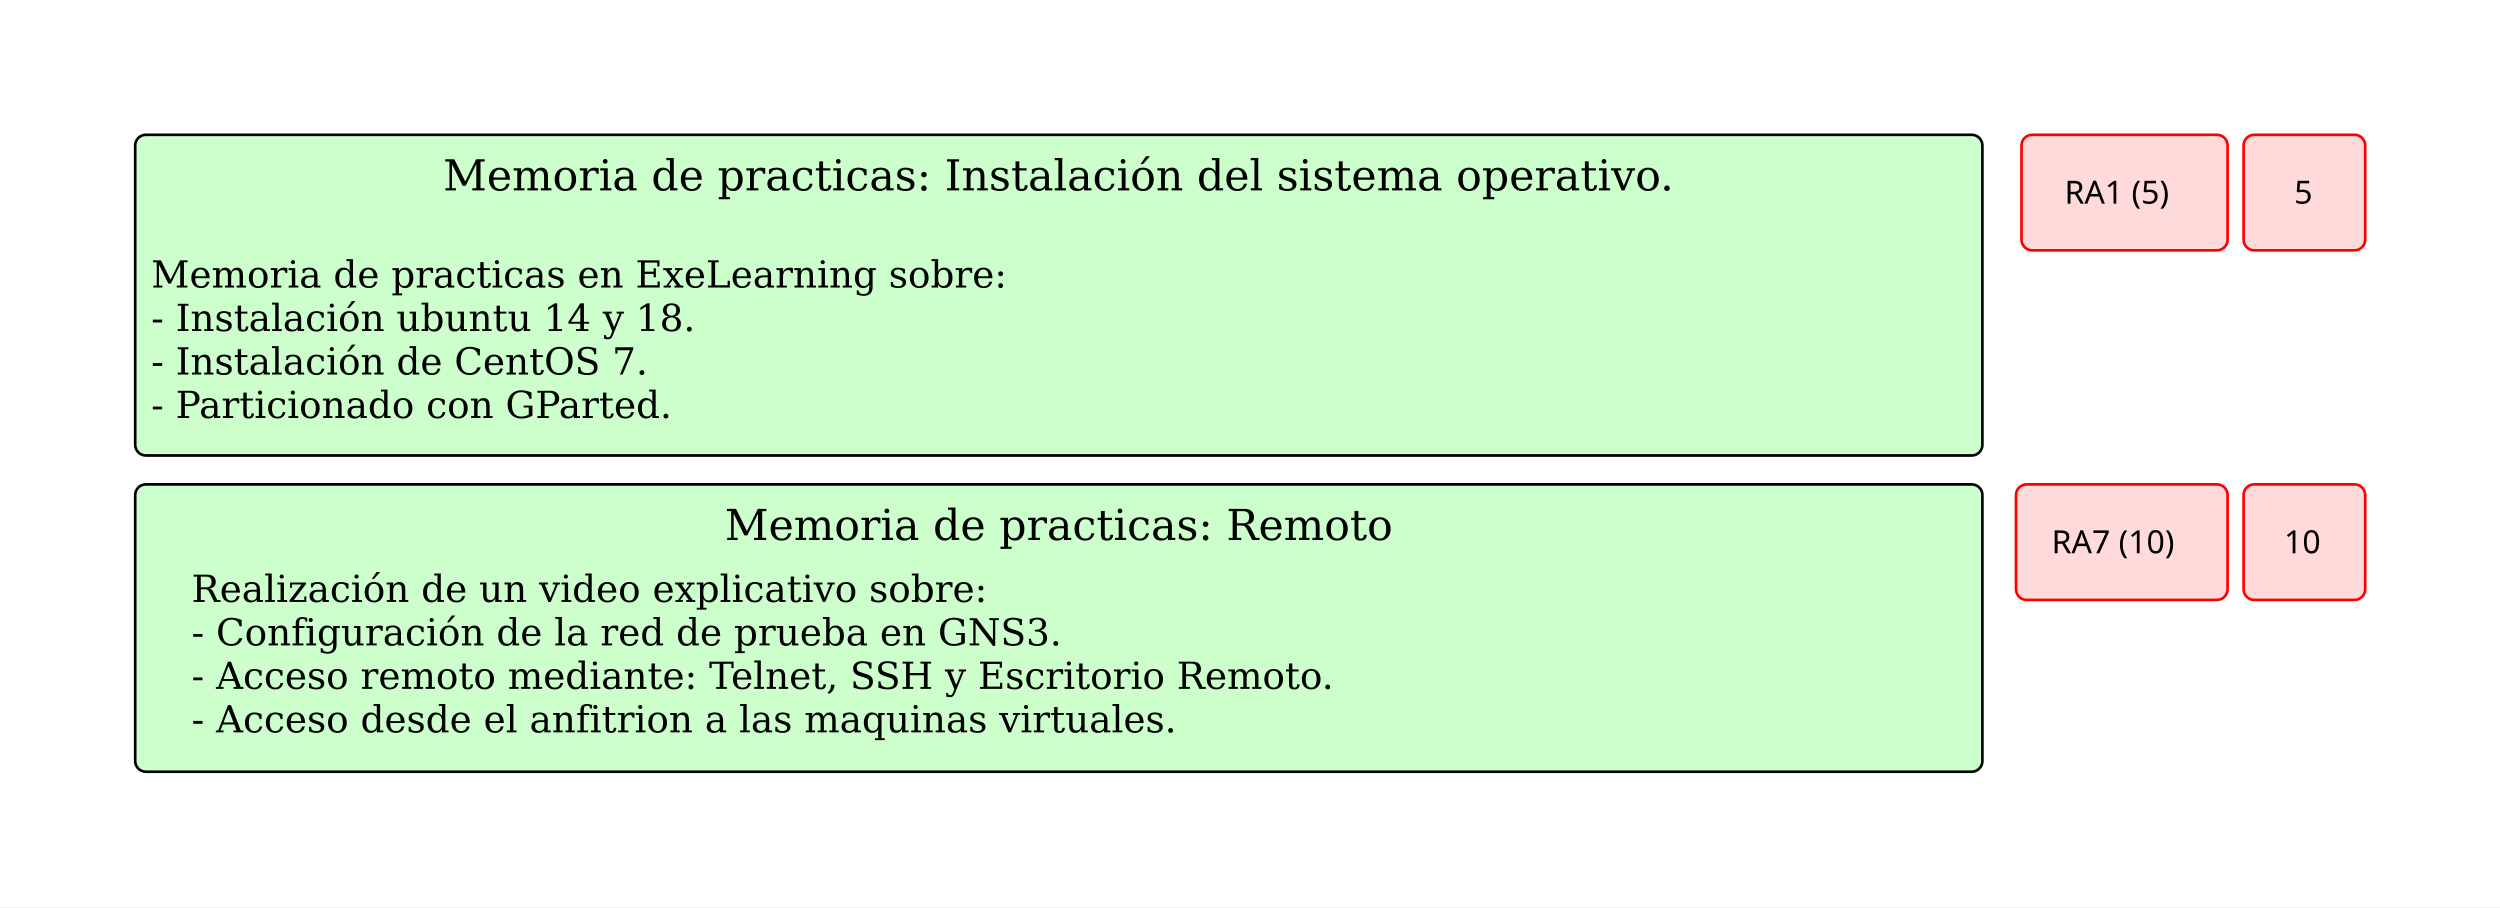
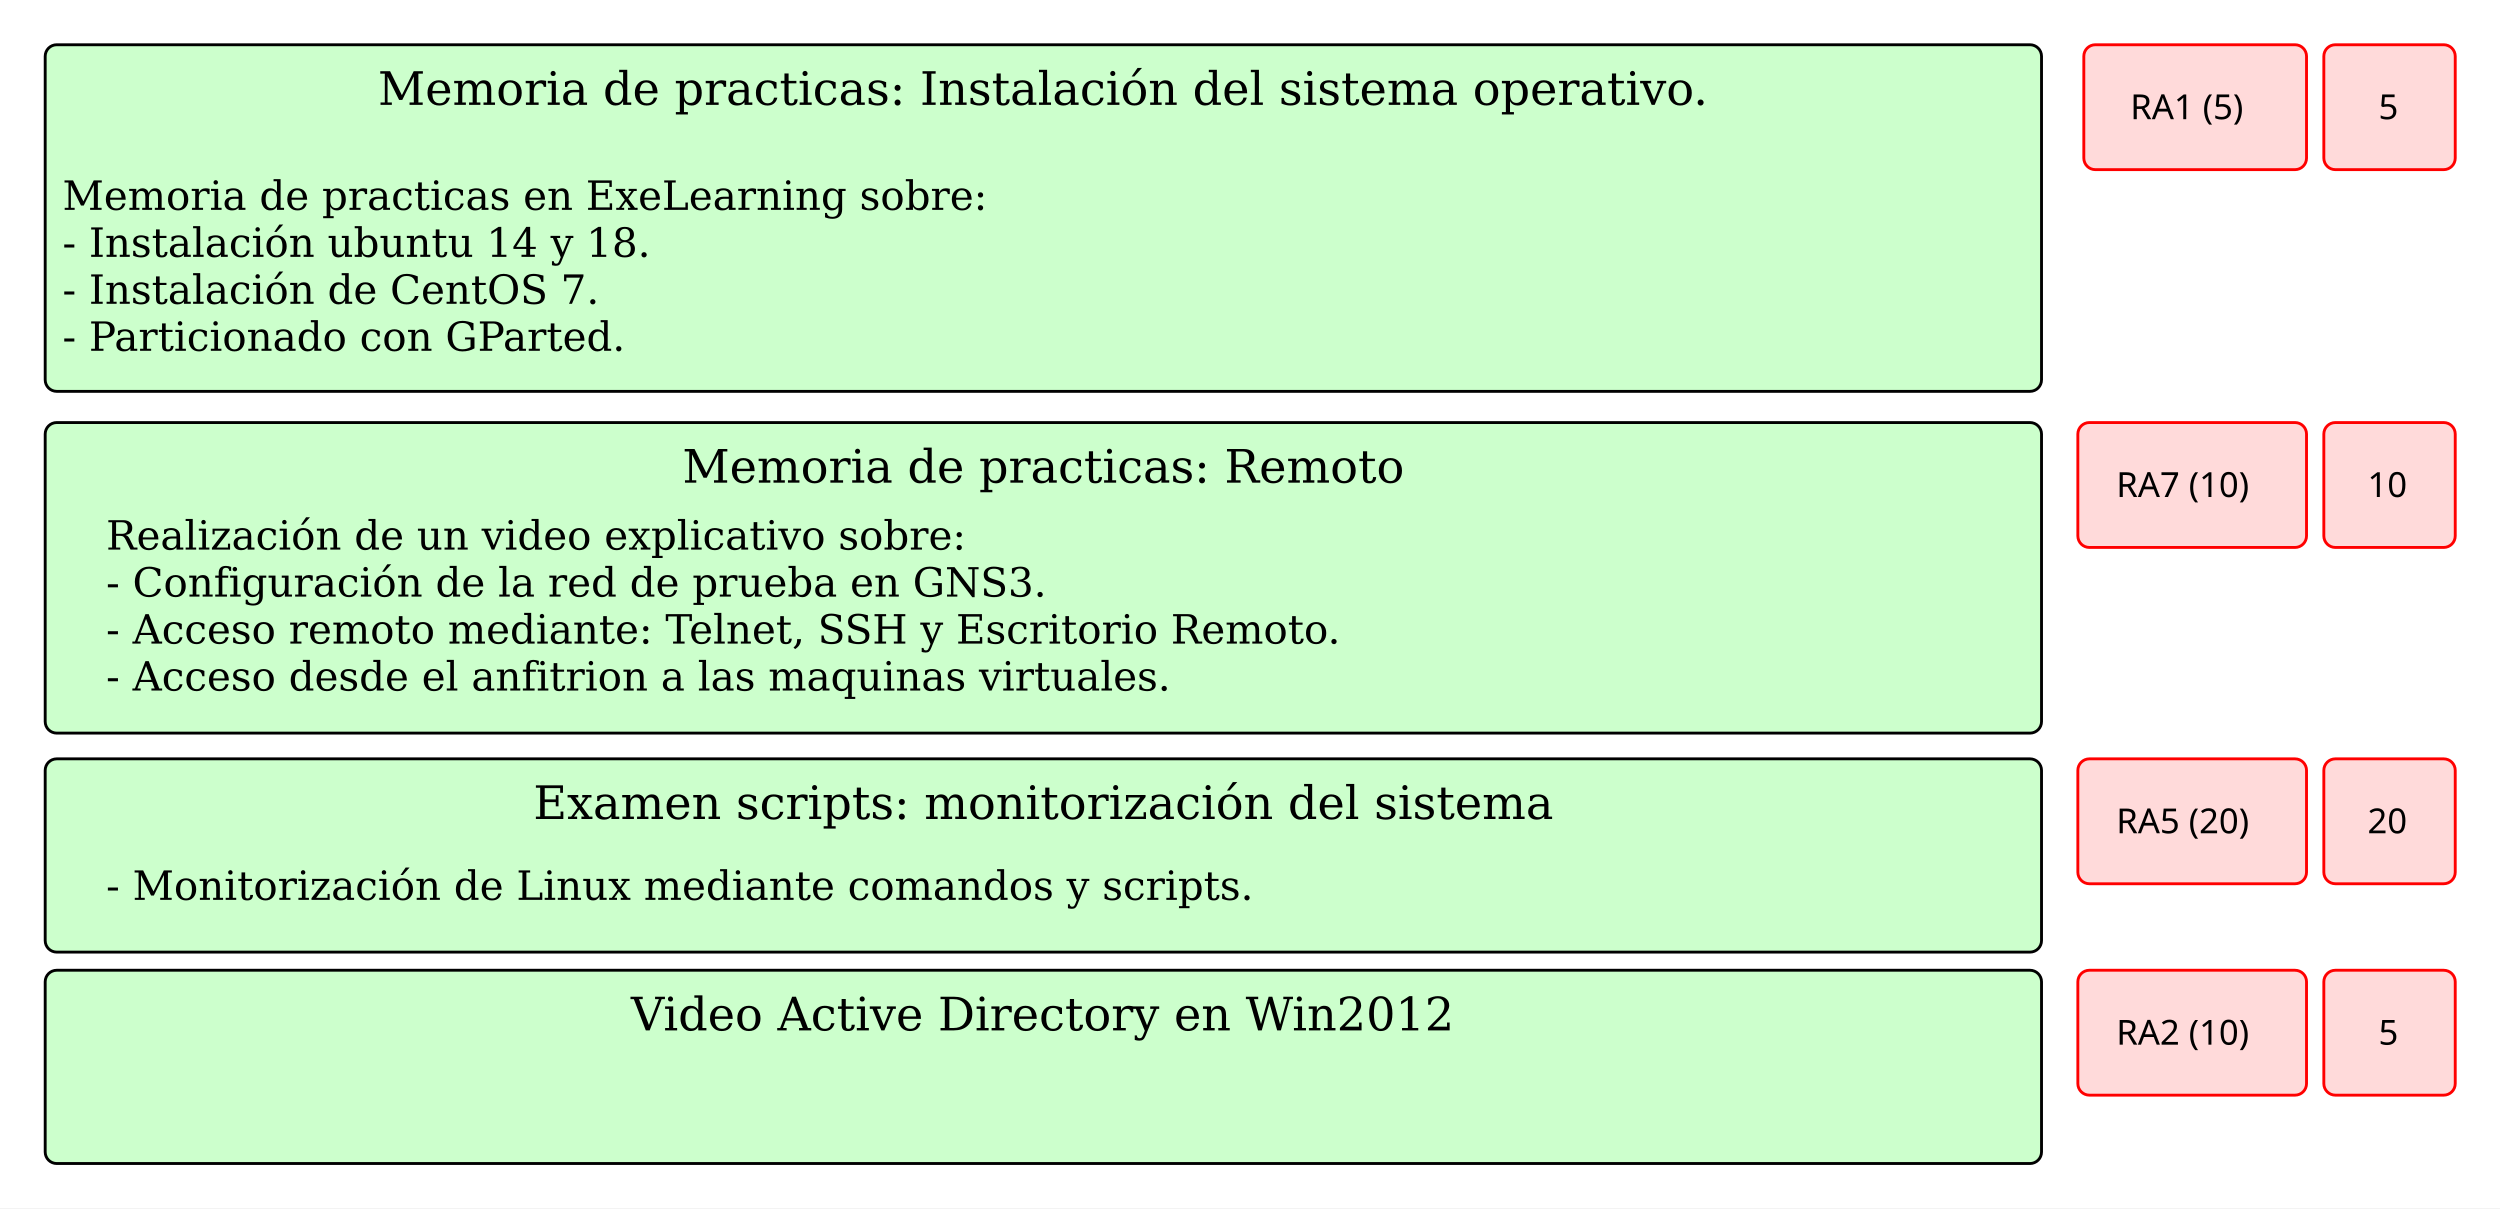
- <svg xmlns="http://www.w3.org/2000/svg" fill-opacity="1" color-rendering="auto" color-interpolation="auto" text-rendering="auto" stroke="black" stroke-linecap="square" width="937" stroke-miterlimit="10" shape-rendering="auto" stroke-opacity="1" fill="black" stroke-dasharray="none" font-weight="normal" stroke-width="1" height="340" font-family="'Dialog'" font-style="normal" stroke-linejoin="miter" font-size="12px" stroke-dashoffset="0" image-rendering="auto">
+ <svg xmlns="http://www.w3.org/2000/svg" fill-opacity="1" color-rendering="auto" color-interpolation="auto" text-rendering="auto" stroke="black" stroke-linecap="square" width="867" stroke-miterlimit="10" shape-rendering="auto" stroke-opacity="1" fill="black" stroke-dasharray="none" font-weight="normal" stroke-width="1" height="419" font-family="'Dialog'" font-style="normal" stroke-linejoin="miter" font-size="12px" stroke-dashoffset="0" image-rendering="auto">
  <defs id="genericDefs" />
  <g>
    <defs id="defs1">
      <clipPath clipPathUnits="userSpaceOnUse" id="clipPath1">
-         <path d="M0 0 L937 0 L937 340 L0 340 L0 0 Z" />
+         <path d="M0 0 L867 0 L867 419 L0 419 L0 0 Z" />
      </clipPath>
      <clipPath clipPathUnits="userSpaceOnUse" id="clipPath2">
-         <path d="M207 105 L1144 105 L1144 445 L207 445 L207 105 Z" />
+         <path d="M242 140 L1109 140 L1109 559 L242 559 L242 140 Z" />
      </clipPath>
    </defs>
-     <g fill="white" text-rendering="geometricPrecision" shape-rendering="geometricPrecision" transform="translate(-207,-105)" stroke="white">
-       <rect x="207" width="937" height="340" y="105" clip-path="url(#clipPath2)" stroke="none" />
+     <g fill="white" text-rendering="geometricPrecision" shape-rendering="geometricPrecision" transform="translate(-242,-140)" stroke="white">
+       <rect x="242" width="867" height="419" y="140" clip-path="url(#clipPath2)" stroke="none" />
    </g>
-     <g transform="matrix(1,0,0,1,-207,-105)" fill-opacity="0.145" fill="rgb(255,0,0)" text-rendering="geometricPrecision" shape-rendering="geometricPrecision" stroke="rgb(255,0,0)" stroke-opacity="0.145">
+     <g transform="matrix(1,0,0,1,-242,-140)" fill-opacity="0.145" fill="rgb(255,0,0)" text-rendering="geometricPrecision" shape-rendering="geometricPrecision" stroke="rgb(255,0,0)" stroke-opacity="0.145">
      <rect x="964.666" y="155.518" clip-path="url(#clipPath2)" width="77.237" rx="4" ry="4" height="43.315" stroke="none" />
    </g>
-     <g stroke-linecap="butt" transform="matrix(1,0,0,1,-207,-105)" fill="red" text-rendering="geometricPrecision" shape-rendering="geometricPrecision" stroke="red" stroke-miterlimit="1.45">
+     <g stroke-linecap="butt" transform="matrix(1,0,0,1,-242,-140)" fill="red" text-rendering="geometricPrecision" shape-rendering="geometricPrecision" stroke="red" stroke-miterlimit="1.45">
      <rect x="964.666" y="155.518" clip-path="url(#clipPath2)" fill="none" width="77.237" rx="4" ry="4" height="43.315" />
      <text x="980.787" y="181.329" clip-path="url(#clipPath2)" fill="black" font-family="sans-serif" stroke="none" xml:space="preserve">RA1 (5)</text>
    </g>
-     <g transform="matrix(1,0,0,1,-207,-105)" fill-opacity="0.145" fill="rgb(255,0,0)" text-rendering="geometricPrecision" shape-rendering="geometricPrecision" stroke="rgb(255,0,0)" stroke-opacity="0.145">
+     <g transform="matrix(1,0,0,1,-242,-140)" fill-opacity="0.145" fill="rgb(255,0,0)" text-rendering="geometricPrecision" shape-rendering="geometricPrecision" stroke="rgb(255,0,0)" stroke-opacity="0.145">
      <rect x="1047.903" y="155.518" clip-path="url(#clipPath2)" width="45.572" rx="4" ry="4" height="43.315" stroke="none" />
    </g>
-     <g stroke-linecap="butt" transform="matrix(1,0,0,1,-207,-105)" fill="red" text-rendering="geometricPrecision" shape-rendering="geometricPrecision" stroke="red" stroke-miterlimit="1.45">
+     <g stroke-linecap="butt" transform="matrix(1,0,0,1,-242,-140)" fill="red" text-rendering="geometricPrecision" shape-rendering="geometricPrecision" stroke="red" stroke-miterlimit="1.45">
      <rect x="1047.903" y="155.518" clip-path="url(#clipPath2)" fill="none" width="45.572" rx="4" ry="4" height="43.315" />
      <text x="1066.871" y="181.329" clip-path="url(#clipPath2)" fill="black" font-family="sans-serif" stroke="none" xml:space="preserve">5</text>
    </g>
-     <g fill="rgb(204,255,204)" text-rendering="geometricPrecision" shape-rendering="geometricPrecision" transform="matrix(1,0,0,1,-207,-105)" stroke="rgb(204,255,204)">
+     <g fill="rgb(204,255,204)" text-rendering="geometricPrecision" shape-rendering="geometricPrecision" transform="matrix(1,0,0,1,-242,-140)" stroke="rgb(204,255,204)">
      <rect x="257.672" y="286.541" clip-path="url(#clipPath2)" width="692.328" rx="4" ry="4" height="107.704" stroke="none" />
    </g>
-     <g font-size="16px" stroke-linecap="butt" transform="matrix(1,0,0,1,-207,-105)" text-rendering="geometricPrecision" font-family="'DejaVu Serif'" shape-rendering="geometricPrecision" stroke-miterlimit="1.45">
+     <g font-size="16px" stroke-linecap="butt" transform="matrix(1,0,0,1,-242,-140)" text-rendering="geometricPrecision" font-family="'DejaVu Serif'" shape-rendering="geometricPrecision" stroke-miterlimit="1.45">
      <text x="478.66" xml:space="preserve" y="307.392" clip-path="url(#clipPath2)" stroke="none">Memoria de practicas: Remoto</text>
      <rect x="257.672" y="286.541" clip-path="url(#clipPath2)" fill="none" width="692.328" rx="4" ry="4" height="107.704" />
      <text x="278.8" xml:space="preserve" font-size="14px" y="330.597" clip-path="url(#clipPath2)" stroke="none">Realización de un video explicativo sobre:</text>
      <text x="278.8" xml:space="preserve" font-size="14px" y="346.894" clip-path="url(#clipPath2)" stroke="none">- Configuración de la red de prueba en GNS3.</text>
      <text x="278.8" xml:space="preserve" font-size="14px" y="363.191" clip-path="url(#clipPath2)" stroke="none">- Acceso remoto mediante: Telnet, SSH y Escritorio Remoto.</text>
      <text x="278.8" xml:space="preserve" font-size="14px" y="379.488" clip-path="url(#clipPath2)" stroke="none">- Acceso desde el anfitrion a las maquinas virtuales.</text>
    </g>
-     <g transform="matrix(1,0,0,1,-207,-105)" fill-opacity="0.145" fill="rgb(255,0,0)" text-rendering="geometricPrecision" shape-rendering="geometricPrecision" stroke="rgb(255,0,0)" stroke-opacity="0.145">
+     <g transform="matrix(1,0,0,1,-242,-140)" fill-opacity="0.145" fill="rgb(255,0,0)" text-rendering="geometricPrecision" shape-rendering="geometricPrecision" stroke="rgb(255,0,0)" stroke-opacity="0.145">
      <rect x="962.597" y="286.541" clip-path="url(#clipPath2)" width="79.306" rx="4" ry="4" height="43.315" stroke="none" />
    </g>
-     <g stroke-linecap="butt" transform="matrix(1,0,0,1,-207,-105)" fill="red" text-rendering="geometricPrecision" shape-rendering="geometricPrecision" stroke="red" stroke-miterlimit="1.45">
+     <g stroke-linecap="butt" transform="matrix(1,0,0,1,-242,-140)" fill="red" text-rendering="geometricPrecision" shape-rendering="geometricPrecision" stroke="red" stroke-miterlimit="1.45">
      <rect x="962.597" y="286.541" clip-path="url(#clipPath2)" fill="none" width="79.306" rx="4" ry="4" height="43.315" />
      <text x="975.936" y="312.353" clip-path="url(#clipPath2)" fill="black" font-family="sans-serif" stroke="none" xml:space="preserve">RA7 (10)</text>
    </g>
-     <g transform="matrix(1,0,0,1,-207,-105)" fill-opacity="0.145" fill="rgb(255,0,0)" text-rendering="geometricPrecision" shape-rendering="geometricPrecision" stroke="rgb(255,0,0)" stroke-opacity="0.145">
+     <g transform="matrix(1,0,0,1,-242,-140)" fill-opacity="0.145" fill="rgb(255,0,0)" text-rendering="geometricPrecision" shape-rendering="geometricPrecision" stroke="rgb(255,0,0)" stroke-opacity="0.145">
      <rect x="1047.903" y="286.541" clip-path="url(#clipPath2)" width="45.572" rx="4" ry="4" height="43.315" stroke="none" />
    </g>
-     <g stroke-linecap="butt" transform="matrix(1,0,0,1,-207,-105)" fill="red" text-rendering="geometricPrecision" shape-rendering="geometricPrecision" stroke="red" stroke-miterlimit="1.45">
+     <g stroke-linecap="butt" transform="matrix(1,0,0,1,-242,-140)" fill="red" text-rendering="geometricPrecision" shape-rendering="geometricPrecision" stroke="red" stroke-miterlimit="1.45">
      <rect x="1047.903" y="286.541" clip-path="url(#clipPath2)" fill="none" width="45.572" rx="4" ry="4" height="43.315" />
      <text x="1063.054" y="312.353" clip-path="url(#clipPath2)" fill="black" font-family="sans-serif" stroke="none" xml:space="preserve">10</text>
    </g>
-     <g fill="rgb(204,255,204)" text-rendering="geometricPrecision" shape-rendering="geometricPrecision" transform="matrix(1,0,0,1,-207,-105)" stroke="rgb(204,255,204)">
+     <g fill="rgb(204,255,204)" text-rendering="geometricPrecision" shape-rendering="geometricPrecision" transform="matrix(1,0,0,1,-242,-140)" stroke="rgb(204,255,204)">
      <rect x="257.672" y="155.518" clip-path="url(#clipPath2)" width="692.328" rx="4" ry="4" height="120.204" stroke="none" />
    </g>
-     <g font-size="16px" stroke-linecap="butt" transform="matrix(1,0,0,1,-207,-105)" text-rendering="geometricPrecision" font-family="'DejaVu Serif'" shape-rendering="geometricPrecision" stroke-miterlimit="1.45">
+     <g font-size="16px" stroke-linecap="butt" transform="matrix(1,0,0,1,-242,-140)" text-rendering="geometricPrecision" font-family="'DejaVu Serif'" shape-rendering="geometricPrecision" stroke-miterlimit="1.45">
      <text x="373.078" xml:space="preserve" y="176.369" clip-path="url(#clipPath2)" stroke="none">Memoria de practicas: Instalación del sistema operativo.</text>
      <rect x="257.672" y="155.518" clip-path="url(#clipPath2)" fill="none" width="692.328" rx="4" ry="4" height="120.204" />
      <text x="263.672" xml:space="preserve" font-size="14px" y="212.771" clip-path="url(#clipPath2)" stroke="none">Memoria de practicas en ExeLearning sobre:</text>
      <text x="263.672" xml:space="preserve" font-size="14px" y="229.068" clip-path="url(#clipPath2)" stroke="none">- Instalación ubuntu 14 y 18.</text>
      <text x="263.672" xml:space="preserve" font-size="14px" y="245.365" clip-path="url(#clipPath2)" stroke="none">- Instalación de CentOS 7.</text>
      <text x="263.672" xml:space="preserve" font-size="14px" y="261.662" clip-path="url(#clipPath2)" stroke="none">- Particionado con GParted.</text>
    </g>
+     <g fill="rgb(204,255,204)" text-rendering="geometricPrecision" shape-rendering="geometricPrecision" transform="matrix(1,0,0,1,-242,-140)" stroke="rgb(204,255,204)">
+       <rect x="257.672" y="403.17" clip-path="url(#clipPath2)" width="692.328" rx="4" ry="4" height="67.023" stroke="none" />
+     </g>
+     <g font-size="16px" stroke-linecap="butt" transform="matrix(1,0,0,1,-242,-140)" text-rendering="geometricPrecision" font-family="'DejaVu Serif'" shape-rendering="geometricPrecision" stroke-miterlimit="1.45">
+       <text x="426.957" xml:space="preserve" y="424.022" clip-path="url(#clipPath2)" stroke="none">Examen scripts: monitorización del sistema</text>
+       <rect x="257.672" y="403.17" clip-path="url(#clipPath2)" fill="none" width="692.328" rx="4" ry="4" height="67.023" />
+     </g>
+     <g transform="matrix(1,0,0,1,-242,-140)" fill-opacity="0.145" fill="rgb(255,0,0)" text-rendering="geometricPrecision" shape-rendering="geometricPrecision" stroke="rgb(255,0,0)" stroke-opacity="0.145">
+       <rect x="962.597" y="403.17" clip-path="url(#clipPath2)" width="79.306" rx="4" ry="4" height="43.315" stroke="none" />
+     </g>
+     <g stroke-linecap="butt" transform="matrix(1,0,0,1,-242,-140)" fill="red" text-rendering="geometricPrecision" shape-rendering="geometricPrecision" stroke="red" stroke-miterlimit="1.45">
+       <rect x="962.597" y="403.17" clip-path="url(#clipPath2)" fill="none" width="79.306" rx="4" ry="4" height="43.315" />
+       <text x="975.936" y="428.982" clip-path="url(#clipPath2)" fill="black" font-family="sans-serif" stroke="none" xml:space="preserve">RA5 (20)</text>
+     </g>
+     <g transform="matrix(1,0,0,1,-242,-140)" fill-opacity="0.145" fill="rgb(255,0,0)" text-rendering="geometricPrecision" shape-rendering="geometricPrecision" stroke="rgb(255,0,0)" stroke-opacity="0.145">
+       <rect x="1047.903" y="403.17" clip-path="url(#clipPath2)" width="45.572" rx="4" ry="4" height="43.315" stroke="none" />
+     </g>
+     <g stroke-linecap="butt" transform="matrix(1,0,0,1,-242,-140)" fill="red" text-rendering="geometricPrecision" shape-rendering="geometricPrecision" stroke="red" stroke-miterlimit="1.45">
+       <rect x="1047.903" y="403.17" clip-path="url(#clipPath2)" fill="none" width="45.572" rx="4" ry="4" height="43.315" />
+       <text x="1063.054" y="428.982" clip-path="url(#clipPath2)" fill="black" font-family="sans-serif" stroke="none" xml:space="preserve">20</text>
+     </g>
+     <g font-size="14px" stroke-linecap="butt" transform="matrix(1,0,0,1,-242,-140)" text-rendering="geometricPrecision" font-family="'DejaVu Serif'" shape-rendering="geometricPrecision" stroke-miterlimit="1.45">
+       <text x="278.8" xml:space="preserve" y="452.066" clip-path="url(#clipPath2)" stroke="none">- Monitorización de Linux mediante comandos y scripts.</text>
+     </g>
+     <g fill="rgb(204,255,204)" text-rendering="geometricPrecision" shape-rendering="geometricPrecision" transform="matrix(1,0,0,1,-242,-140)" stroke="rgb(204,255,204)">
+       <rect x="257.672" y="476.485" clip-path="url(#clipPath2)" width="692.328" rx="4" ry="4" height="67.023" stroke="none" />
+     </g>
+     <g font-size="16px" stroke-linecap="butt" transform="matrix(1,0,0,1,-242,-140)" text-rendering="geometricPrecision" font-family="'DejaVu Serif'" shape-rendering="geometricPrecision" stroke-miterlimit="1.45">
+       <text x="460.805" xml:space="preserve" y="497.336" clip-path="url(#clipPath2)" stroke="none">Video Active Directory en Win2012</text>
+       <rect x="257.672" y="476.485" clip-path="url(#clipPath2)" fill="none" width="692.328" rx="4" ry="4" height="67.023" />
+     </g>
+     <g transform="matrix(1,0,0,1,-242,-140)" fill-opacity="0.145" fill="rgb(255,0,0)" text-rendering="geometricPrecision" shape-rendering="geometricPrecision" stroke="rgb(255,0,0)" stroke-opacity="0.145">
+       <rect x="962.597" y="476.485" clip-path="url(#clipPath2)" width="79.306" rx="4" ry="4" height="43.315" stroke="none" />
+     </g>
+     <g stroke-linecap="butt" transform="matrix(1,0,0,1,-242,-140)" fill="red" text-rendering="geometricPrecision" shape-rendering="geometricPrecision" stroke="red" stroke-miterlimit="1.45">
+       <rect x="962.597" y="476.485" clip-path="url(#clipPath2)" fill="none" width="79.306" rx="4" ry="4" height="43.315" />
+       <text x="975.936" y="502.296" clip-path="url(#clipPath2)" fill="black" font-family="sans-serif" stroke="none" xml:space="preserve">RA2 (10)</text>
+     </g>
+     <g transform="matrix(1,0,0,1,-242,-140)" fill-opacity="0.145" fill="rgb(255,0,0)" text-rendering="geometricPrecision" shape-rendering="geometricPrecision" stroke="rgb(255,0,0)" stroke-opacity="0.145">
+       <rect x="1047.903" y="476.485" clip-path="url(#clipPath2)" width="45.572" rx="4" ry="4" height="43.315" stroke="none" />
+     </g>
+     <g stroke-linecap="butt" transform="matrix(1,0,0,1,-242,-140)" fill="red" text-rendering="geometricPrecision" shape-rendering="geometricPrecision" stroke="red" stroke-miterlimit="1.45">
+       <rect x="1047.903" y="476.485" clip-path="url(#clipPath2)" fill="none" width="45.572" rx="4" ry="4" height="43.315" />
+       <text x="1066.871" y="502.296" clip-path="url(#clipPath2)" fill="black" font-family="sans-serif" stroke="none" xml:space="preserve">5</text>
+     </g>
  </g>
</svg>
